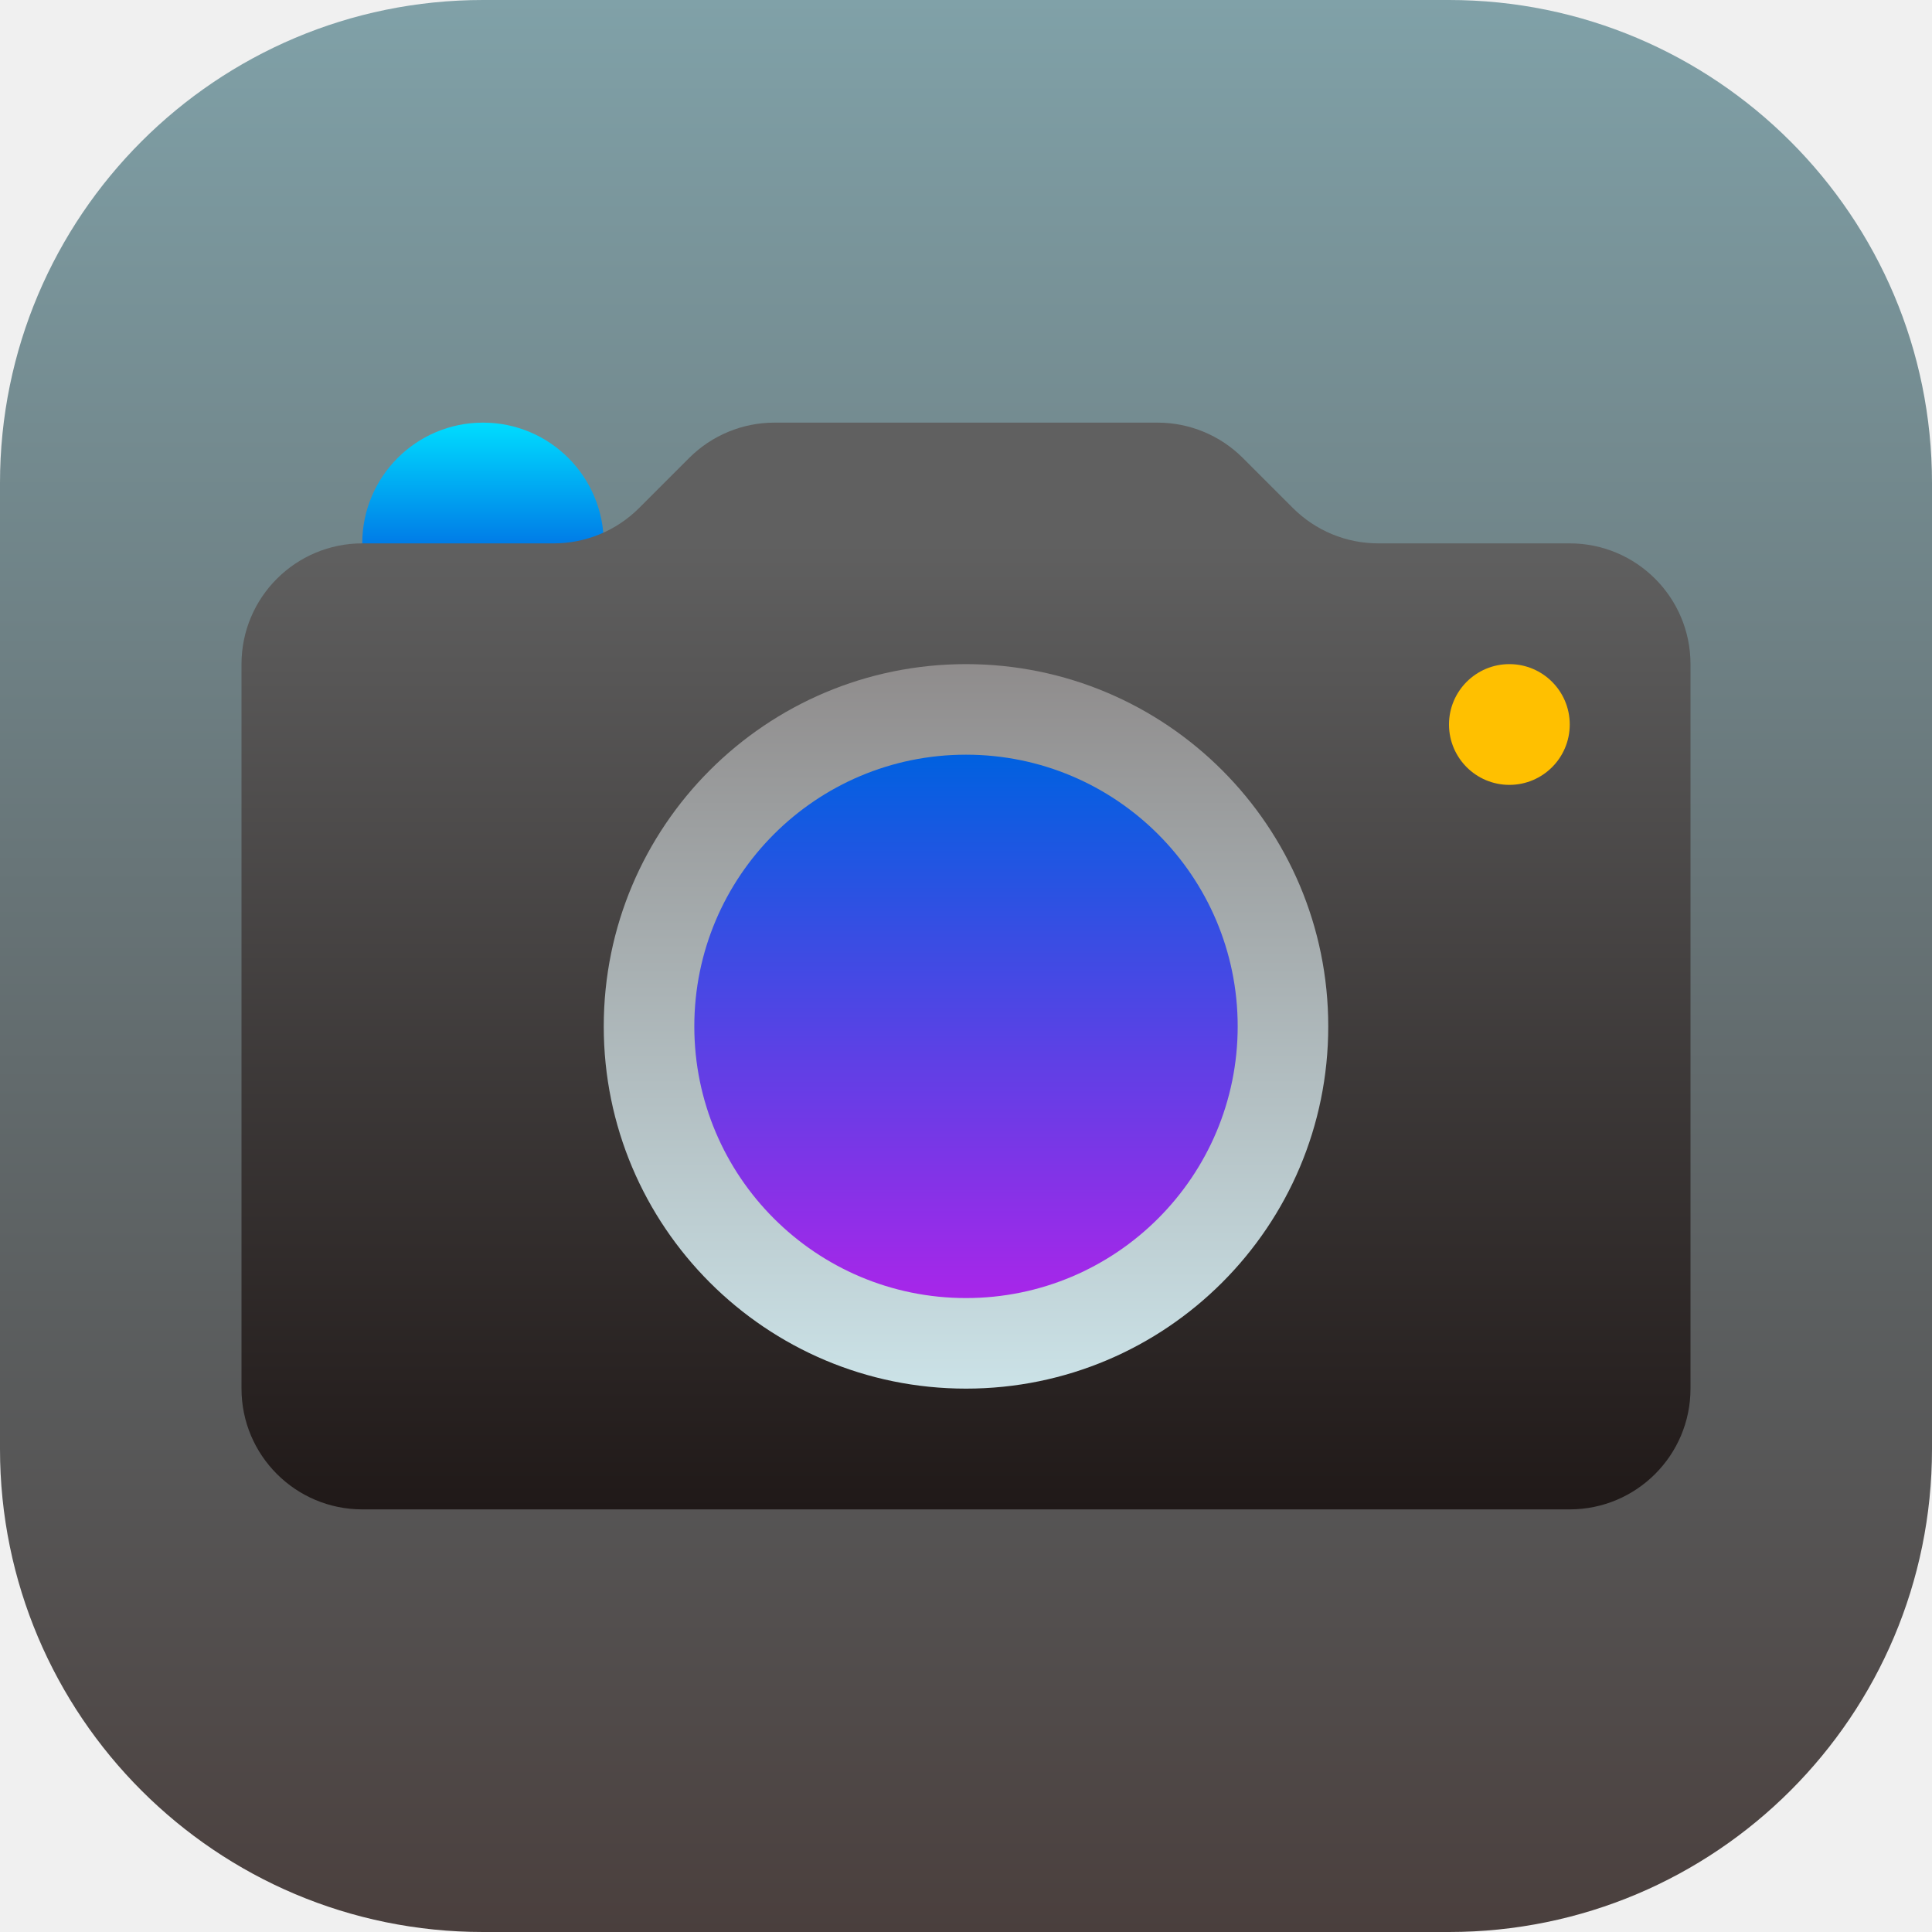
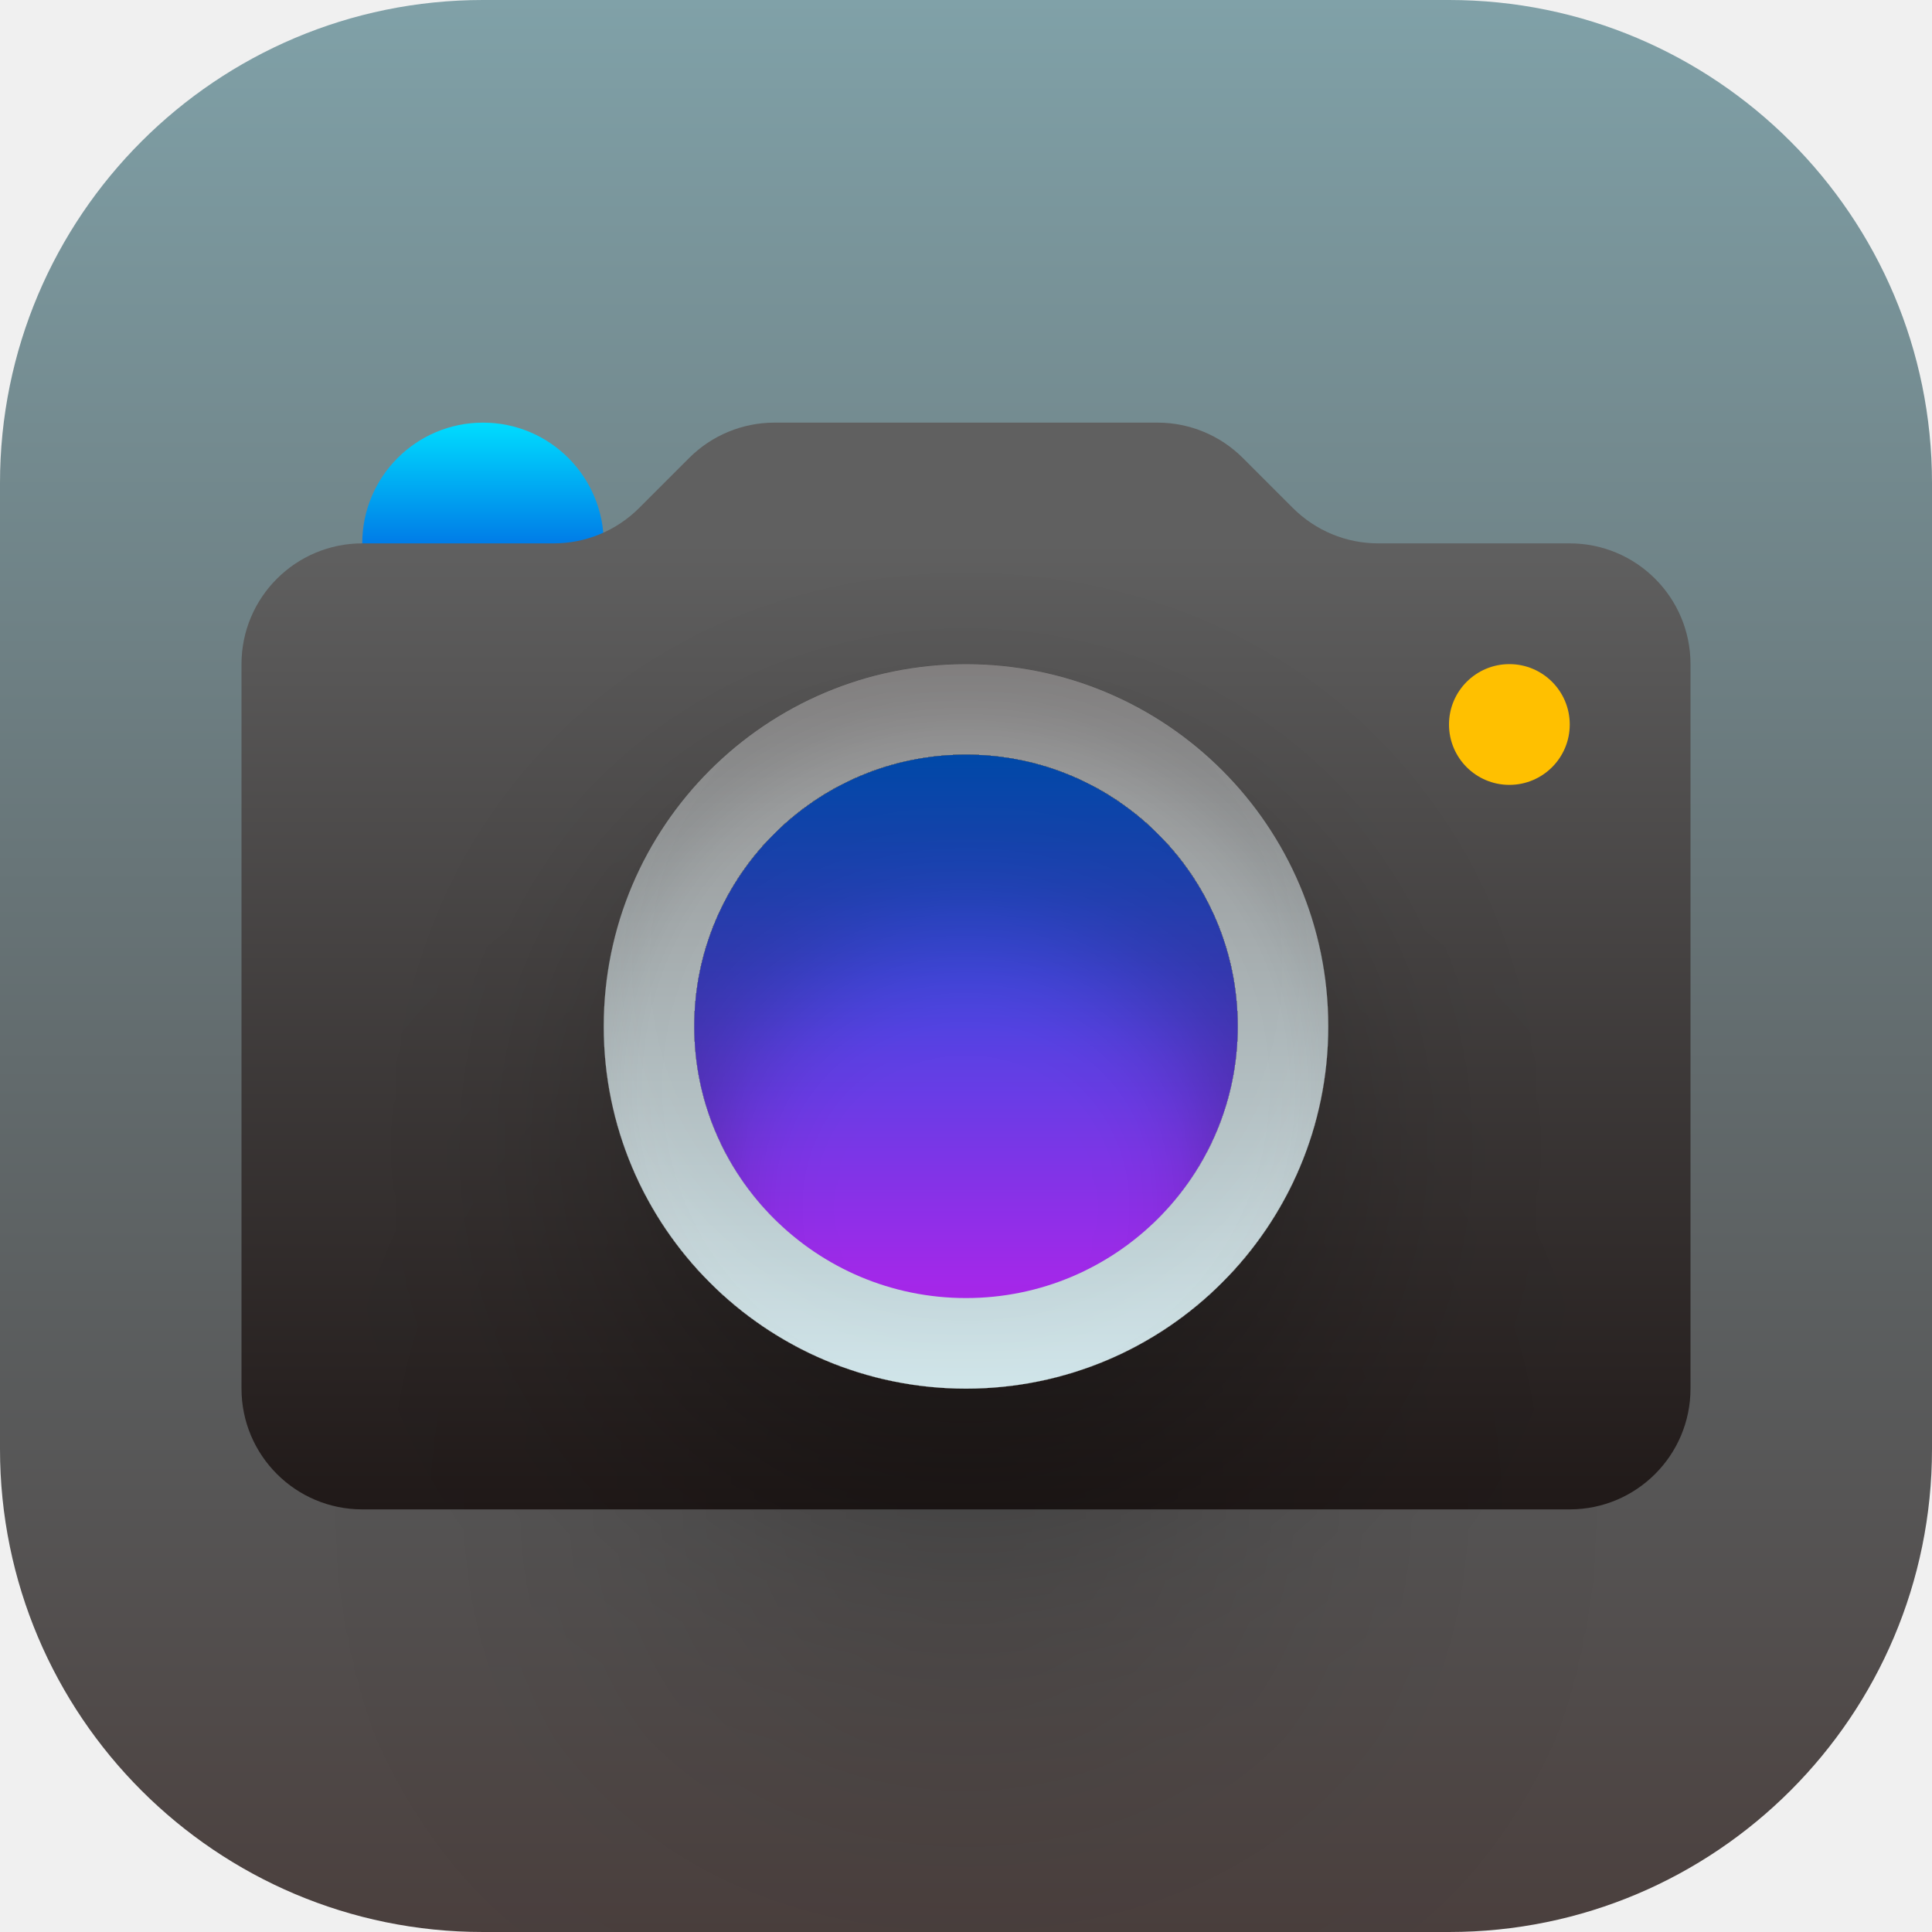
<svg xmlns="http://www.w3.org/2000/svg" width="16" height="16" viewBox="0 0 16 16" fill="none">
-   <rect width="16" height="16" rx="4" fill="url(#paint0_linear_26_342)" />
-   <rect x="3" y="3.5" width="2" height="3" rx="1" fill="url(#paint1_linear_26_342)" />
-   <path d="M14 11.5V5.5C14 4.948 13.552 4.5 13 4.5H11.414C11.149 4.5 10.895 4.395 10.707 4.207L10.293 3.793C10.105 3.605 9.851 3.5 9.586 3.5H6.414C6.149 3.5 5.895 3.605 5.707 3.793L5.293 4.207C5.105 4.395 4.851 4.5 4.586 4.5H3C2.448 4.5 2 4.948 2 5.5V11.5C2 12.052 2.448 12.5 3 12.5H13C13.552 12.5 14 12.052 14 11.5Z" fill="url(#paint2_linear_26_342)" />
-   <circle cx="8" cy="8.5" r="3" fill="url(#paint3_linear_26_342)" />
-   <circle cx="8" cy="8.5" r="2.25" fill="url(#paint4_linear_26_342)" />
-   <rect x="12" y="5.5" width="1" height="1" rx="0.5" fill="#FFC000" />
+   <g clip-path="url(#clip0_657_223)">
+     <rect width="16" height="16" rx="4" fill="url(#paint0_linear_657_223)" />
+     <rect x="3" y="3.5" width="2" height="3" rx="1" fill="url(#paint1_linear_657_223)" />
+     <path d="M14 11.5V5.5C14 4.948 13.552 4.5 13 4.5H11.414C11.149 4.5 10.895 4.395 10.707 4.207L10.293 3.793C10.105 3.605 9.851 3.5 9.586 3.5H6.414C6.149 3.5 5.895 3.605 5.707 3.793L5.293 4.207C5.105 4.395 4.851 4.5 4.586 4.5H3C2.448 4.5 2 4.948 2 5.5V11.5C2 12.052 2.448 12.5 3 12.5H13C13.552 12.5 14 12.052 14 11.5Z" fill="url(#paint2_linear_657_223)" />
+     <g filter="url(#filter0_ddii_657_223)">
+       <circle cx="8" cy="8.5" r="3" fill="url(#paint3_linear_657_223)" />
+     </g>
+     <g filter="url(#filter1_i_657_223)">
+       <circle cx="8" cy="8.5" r="2.25" fill="url(#paint4_linear_657_223)" />
+     </g>
+     <rect x="12" y="5.5" width="1" height="1" rx="0.5" fill="#FFC000" />
+   </g>
  <defs>
-     <linearGradient id="paint0_linear_26_342" x1="8" y1="0" x2="8" y2="16" gradientUnits="userSpaceOnUse">
+     <filter id="filter0_ddii_657_223" x="1" y="4.5" width="14" height="15" filterUnits="userSpaceOnUse" color-interpolation-filters="sRGB">
+       <feFlood flood-opacity="0" result="BackgroundImageFix" />
+       <feColorMatrix in="SourceAlpha" type="matrix" values="0 0 0 0 0 0 0 0 0 0 0 0 0 0 0 0 0 0 127 0" result="hardAlpha" />
+       <feOffset dy="4" />
+       <feGaussianBlur stdDeviation="2" />
+       <feComposite in2="hardAlpha" operator="out" />
+       <feColorMatrix type="matrix" values="0 0 0 0 0 0 0 0 0 0 0 0 0 0 0 0 0 0 0.1 0" />
+       <feBlend mode="normal" in2="BackgroundImageFix" result="effect1_dropShadow_657_223" />
+       <feColorMatrix in="SourceAlpha" type="matrix" values="0 0 0 0 0 0 0 0 0 0 0 0 0 0 0 0 0 0 127 0" result="hardAlpha" />
+       <feOffset dy="1" />
+       <feGaussianBlur stdDeviation="1" />
+       <feComposite in2="hardAlpha" operator="out" />
+       <feColorMatrix type="matrix" values="0 0 0 0 0 0 0 0 0 0 0 0 0 0 0 0 0 0 0.25 0" />
+       <feBlend mode="normal" in2="effect1_dropShadow_657_223" result="effect2_dropShadow_657_223" />
+       <feBlend mode="normal" in="SourceGraphic" in2="effect2_dropShadow_657_223" result="shape" />
+       <feColorMatrix in="SourceAlpha" type="matrix" values="0 0 0 0 0 0 0 0 0 0 0 0 0 0 0 0 0 0 127 0" result="hardAlpha" />
+       <feOffset dy="0.5" />
+       <feGaussianBlur stdDeviation="0.25" />
+       <feComposite in2="hardAlpha" operator="arithmetic" k2="-1" k3="1" />
+       <feColorMatrix type="matrix" values="0 0 0 0 0 0 0 0 0 0 0 0 0 0 0 0 0 0 0.1 0" />
+       <feBlend mode="normal" in2="shape" result="effect3_innerShadow_657_223" />
+       <feColorMatrix in="SourceAlpha" type="matrix" values="0 0 0 0 0 0 0 0 0 0 0 0 0 0 0 0 0 0 127 0" result="hardAlpha" />
+       <feOffset dy="-0.5" />
+       <feGaussianBlur stdDeviation="0.25" />
+       <feComposite in2="hardAlpha" operator="arithmetic" k2="-1" k3="1" />
+       <feColorMatrix type="matrix" values="0 0 0 0 1 0 0 0 0 1 0 0 0 0 1 0 0 0 0.1 0" />
+       <feBlend mode="normal" in2="effect3_innerShadow_657_223" result="effect4_innerShadow_657_223" />
+     </filter>
+     <filter id="filter1_i_657_223" x="5.75" y="6.25" width="4.5" height="5.5" filterUnits="userSpaceOnUse" color-interpolation-filters="sRGB">
+       <feFlood flood-opacity="0" result="BackgroundImageFix" />
+       <feBlend mode="normal" in="SourceGraphic" in2="BackgroundImageFix" result="shape" />
+       <feColorMatrix in="SourceAlpha" type="matrix" values="0 0 0 0 0 0 0 0 0 0 0 0 0 0 0 0 0 0 127 0" result="hardAlpha" />
+       <feOffset dy="1.5" />
+       <feGaussianBlur stdDeviation="0.5" />
+       <feComposite in2="hardAlpha" operator="arithmetic" k2="-1" k3="1" />
+       <feColorMatrix type="matrix" values="0 0 0 0 0 0 0 0 0 0 0 0 0 0 0 0 0 0 0.25 0" />
+       <feBlend mode="normal" in2="shape" result="effect1_innerShadow_657_223" />
+     </filter>
+     <linearGradient id="paint0_linear_657_223" x1="8" y1="0" x2="8" y2="16" gradientUnits="userSpaceOnUse">
      <stop stop-color="#80A1A8" />
      <stop offset="1" stop-color="#4A3F3D" />
    </linearGradient>
-     <linearGradient id="paint1_linear_26_342" x1="4" y1="3.5" x2="4" y2="6.5" gradientUnits="userSpaceOnUse">
+     <linearGradient id="paint1_linear_657_223" x1="4" y1="3.5" x2="4" y2="6.5" gradientUnits="userSpaceOnUse">
      <stop stop-color="#00DDFF" />
      <stop offset="0.427" stop-color="#0061E0" />
    </linearGradient>
-     <linearGradient id="paint2_linear_26_342" x1="8" y1="4.5" x2="8" y2="12.5" gradientUnits="userSpaceOnUse">
+     <linearGradient id="paint2_linear_657_223" x1="8" y1="4.5" x2="8" y2="12.5" gradientUnits="userSpaceOnUse">
      <stop stop-color="#606060" />
      <stop offset="1" stop-color="#201918" />
    </linearGradient>
-     <linearGradient id="paint3_linear_26_342" x1="8" y1="5.5" x2="8" y2="11.5" gradientUnits="userSpaceOnUse">
+     <linearGradient id="paint3_linear_657_223" x1="8" y1="5.5" x2="8" y2="11.5" gradientUnits="userSpaceOnUse">
      <stop stop-color="#8F8C8C" />
      <stop offset="1" stop-color="#CBE2E7" />
    </linearGradient>
-     <linearGradient id="paint4_linear_26_342" x1="8" y1="6.25" x2="8" y2="10.75" gradientUnits="userSpaceOnUse">
+     <linearGradient id="paint4_linear_657_223" x1="8" y1="6.25" x2="8" y2="10.75" gradientUnits="userSpaceOnUse">
      <stop stop-color="#0061E0" />
      <stop offset="1" stop-color="#A826E9" />
    </linearGradient>
+     <clipPath id="clip0_657_223">
+       <rect width="16" height="16" rx="4" fill="white" />
+     </clipPath>
  </defs>
</svg>
